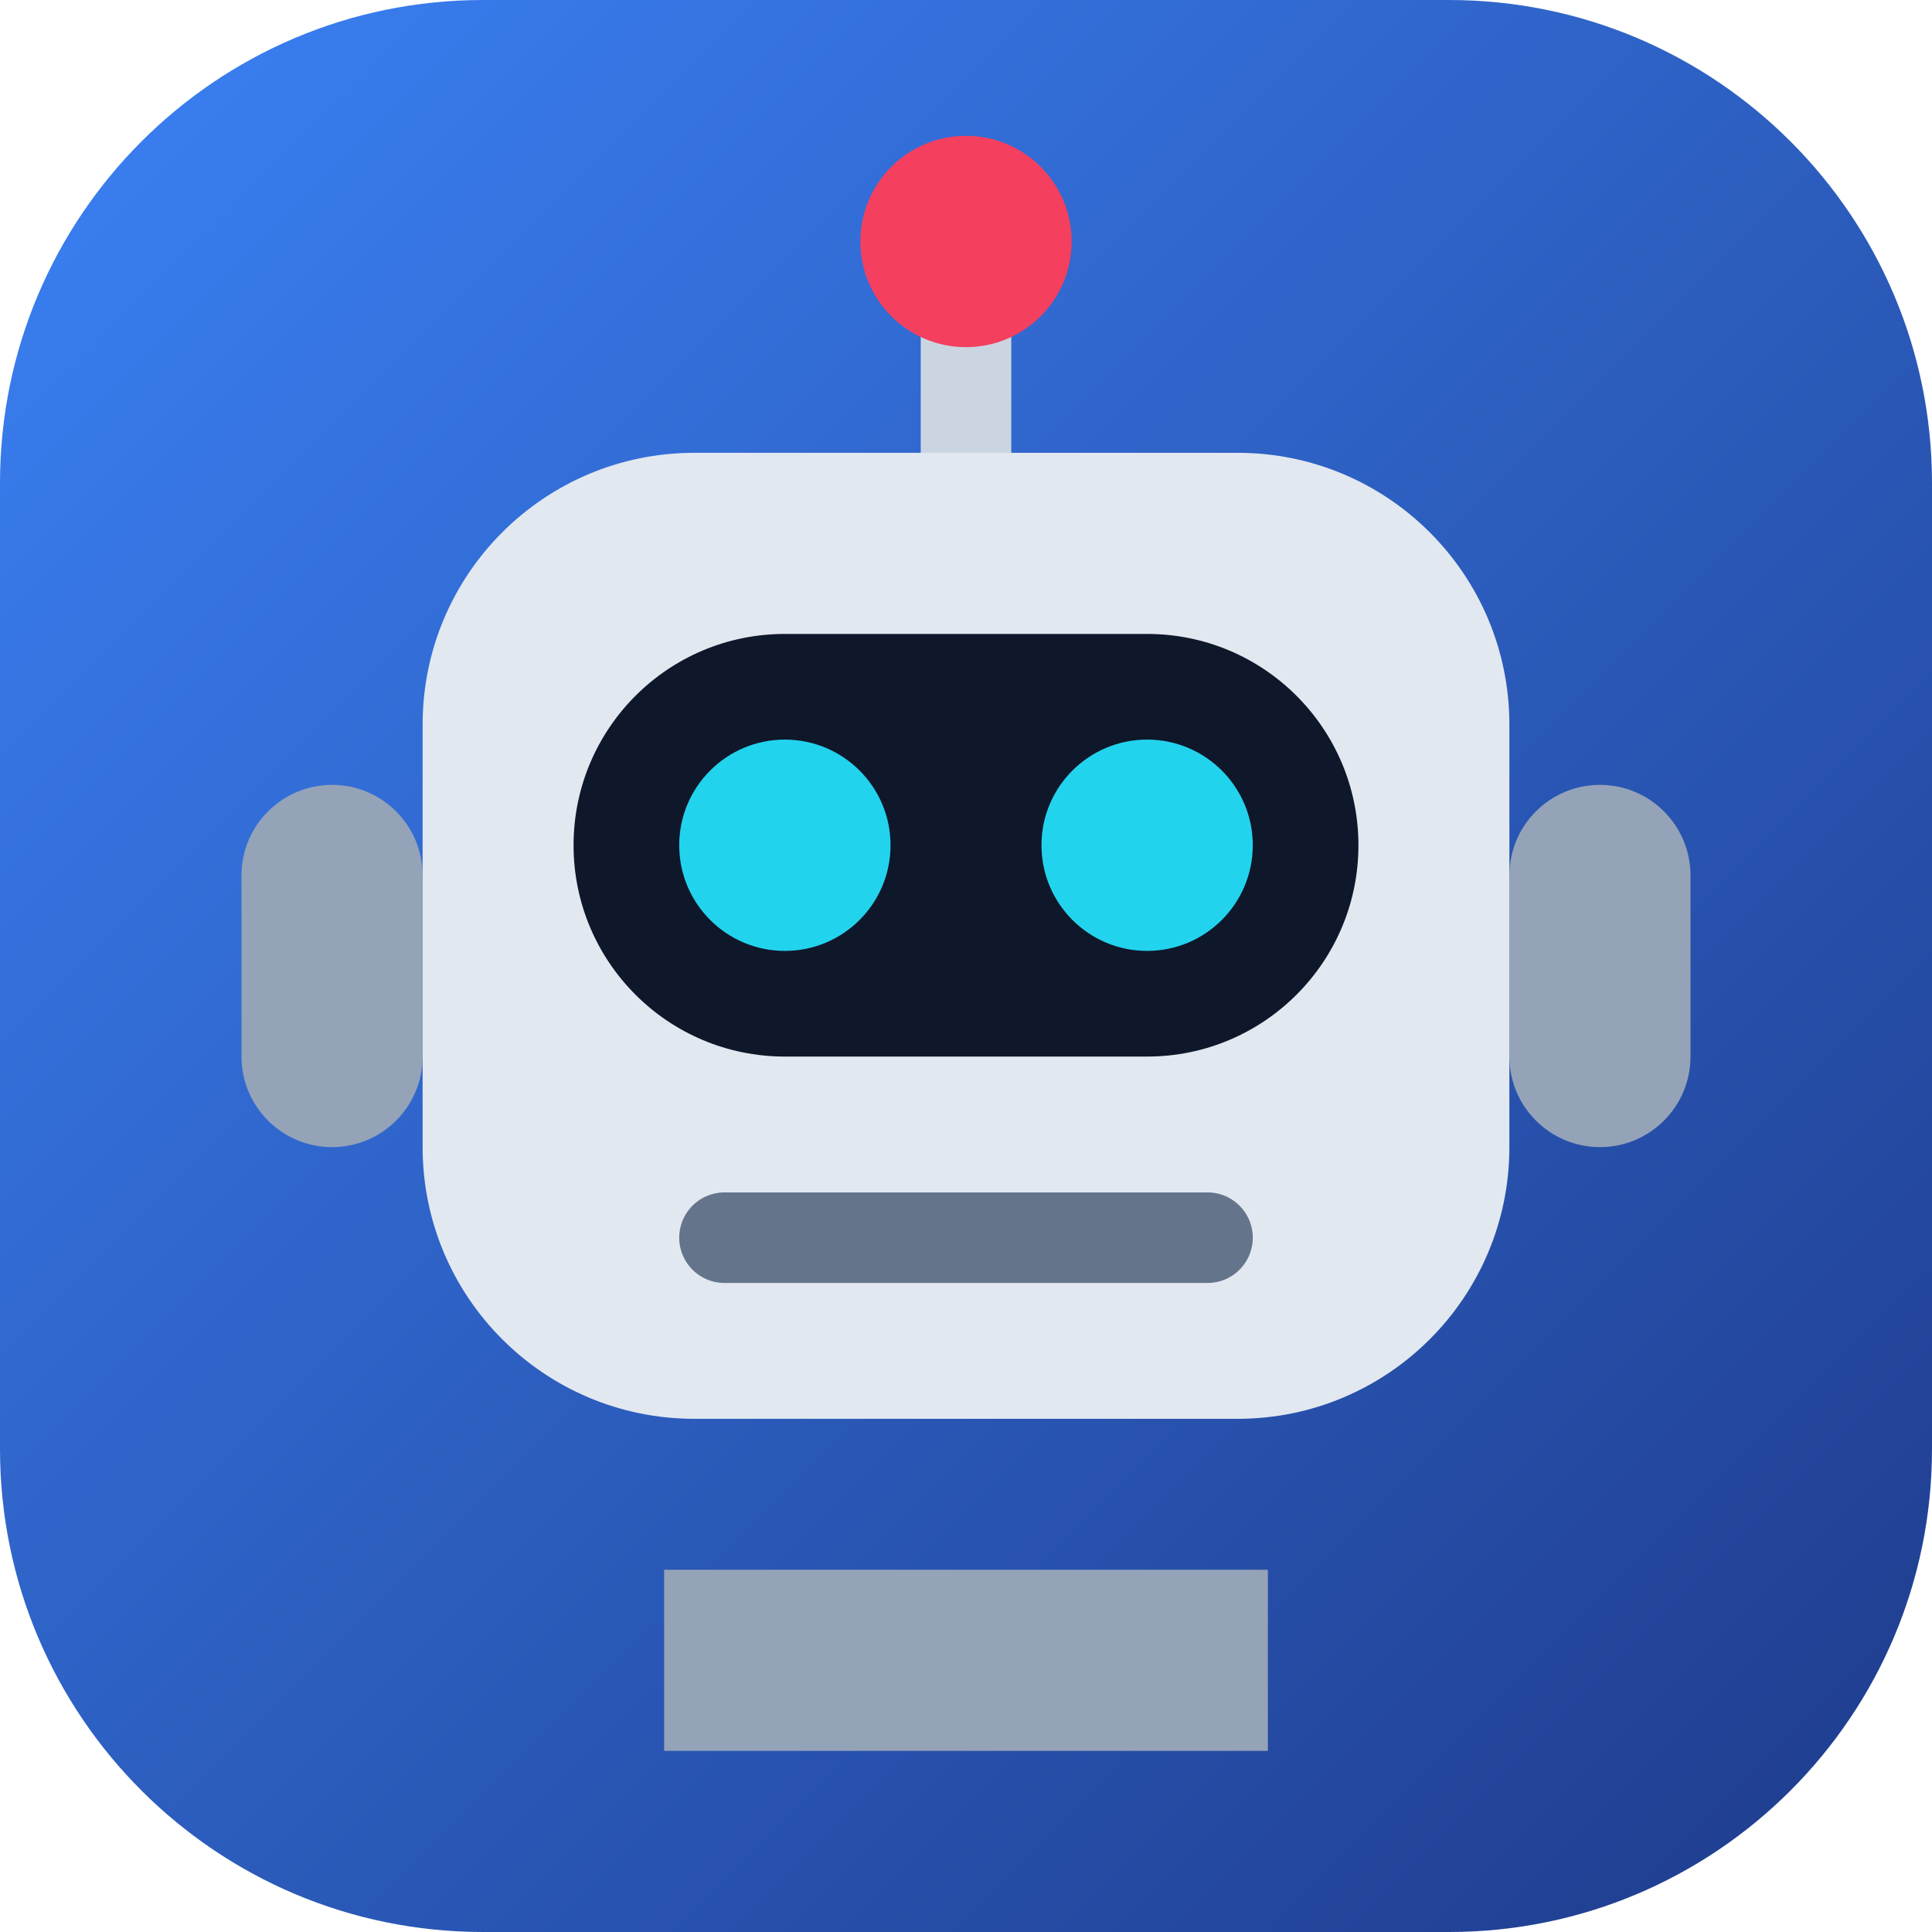
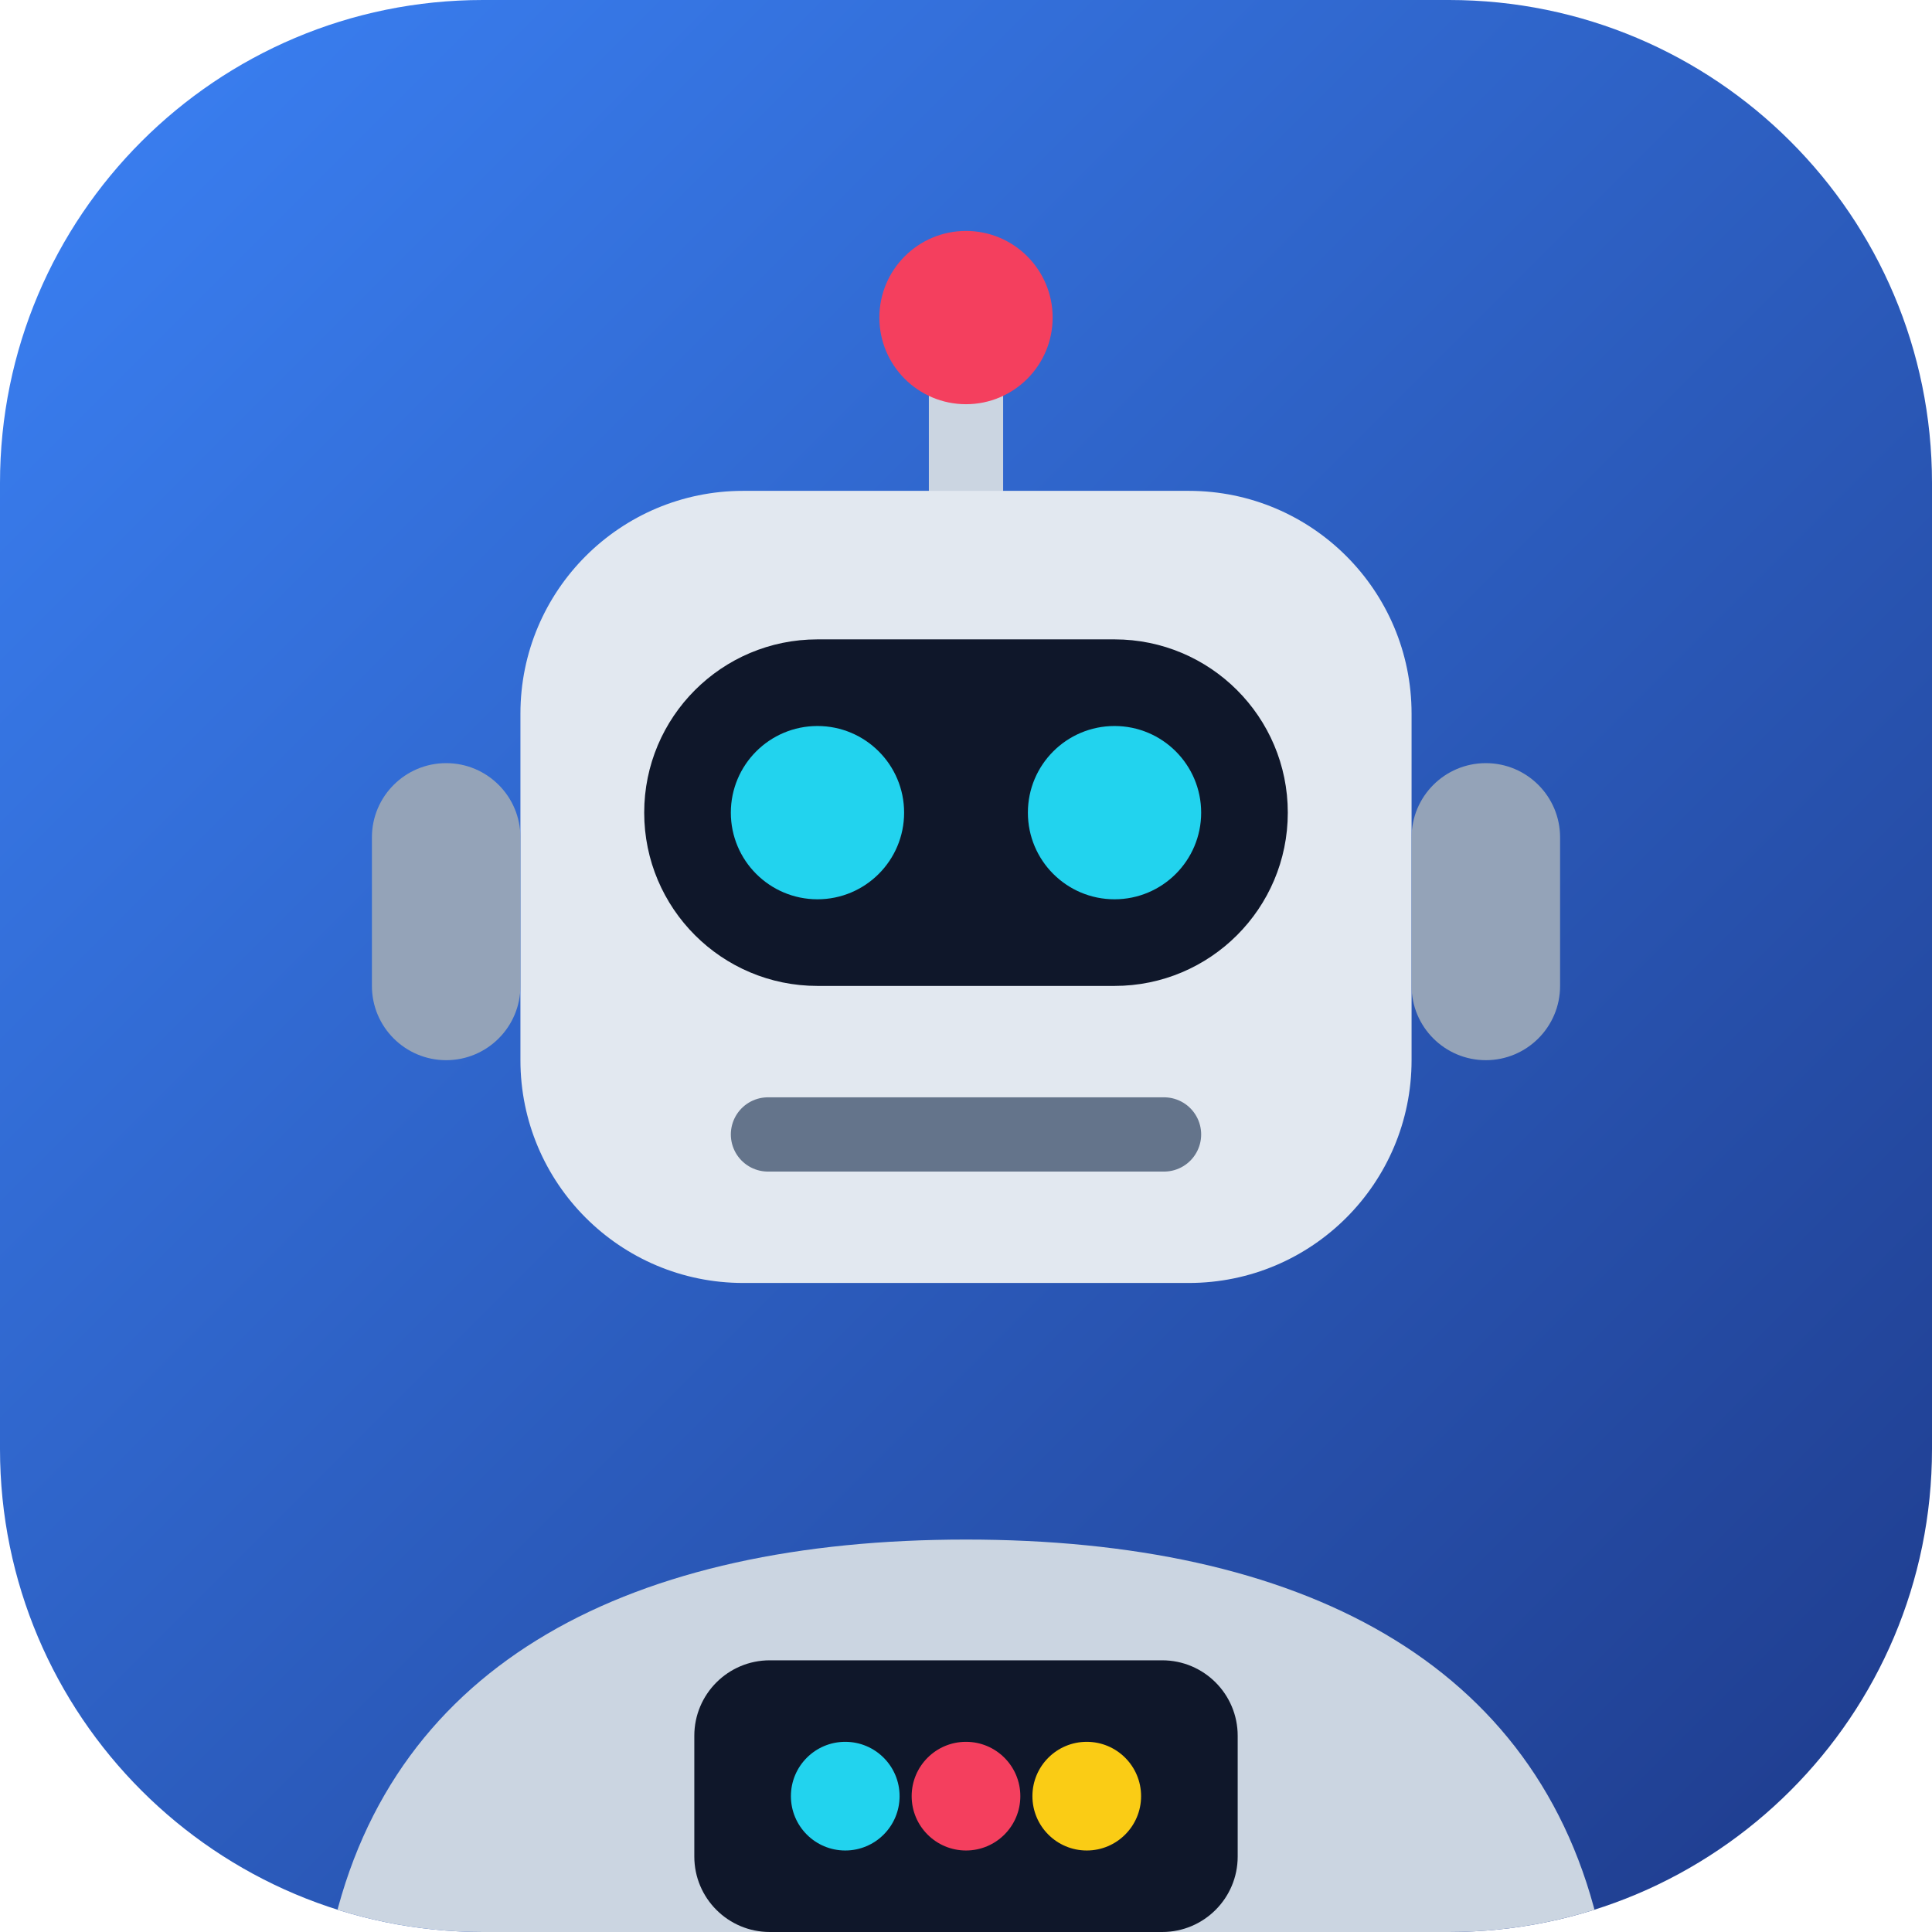
<svg xmlns="http://www.w3.org/2000/svg" viewBox="0 0 64 64" role="img" aria-label="Robot">
  <defs>
    <linearGradient id="bg" x1="0" y1="0" x2="1" y2="1">
      <stop offset="0" stop-color="#3b82f6" />
      <stop offset="1" stop-color="#1e3a8a" />
    </linearGradient>
+     <clipPath id="frame">
+       <rect width="64" height="64" rx="16" />
+     </clipPath>
  </defs>
  <rect width="64" height="64" rx="16" fill="url(#bg)" />
-   <path d="M32 9v6" stroke="#cbd5e1" stroke-width="3" stroke-linecap="round" />
-   <circle cx="32" cy="8" r="3.5" fill="#f43f5e" />
-   <rect x="14" y="15" width="36" height="32" rx="9" fill="#e2e8f0" />
-   <rect x="8" y="26" width="6" height="12" rx="3" fill="#94a3b8" />
-   <rect x="50" y="26" width="6" height="12" rx="3" fill="#94a3b8" />
-   <rect x="19" y="21" width="26" height="14" rx="7" fill="#0f172a" />
-   <circle cx="26" cy="28" r="3.5" fill="#22d3ee" />
-   <circle cx="38" cy="28" r="3.5" fill="#22d3ee" />
-   <path d="M24 41h16" stroke="#64748b" stroke-width="3" stroke-linecap="round" />
-   <path d="M22 52h20v6H22z" fill="#94a3b8" />
+   <g clip-path="url(#frame)">
+     <path d="M11 64c2-9 10-13 21-13s19 4 21 13z" fill="#cbd5e1" />
+     <rect x="23" y="55" width="18" height="9" rx="2.5" fill="#0f172a" />
+     <circle cx="28" cy="59.5" r="1.8" fill="#22d3ee" />
+     <circle cx="32" cy="59.5" r="1.8" fill="#f43f5e" />
+     <circle cx="36" cy="59.5" r="1.8" fill="#facc15" />
+     <g transform="translate(5.76 3.96) scale(0.82)">
+       <path d="M32 9v6" stroke="#cbd5e1" stroke-width="3" stroke-linecap="round" />
+       <circle cx="32" cy="8" r="3.5" fill="#f43f5e" />
+       <rect x="14" y="15" width="36" height="32" rx="9" fill="#e2e8f0" />
+       <rect x="8" y="26" width="6" height="12" rx="3" fill="#94a3b8" />
+       <rect x="50" y="26" width="6" height="12" rx="3" fill="#94a3b8" />
+       <rect x="19" y="21" width="26" height="14" rx="7" fill="#0f172a" />
+       <circle cx="26" cy="28" r="3.5" fill="#22d3ee" />
+       <circle cx="38" cy="28" r="3.5" fill="#22d3ee" />
+       <path d="M24 41h16" stroke="#64748b" stroke-width="3" stroke-linecap="round" />
+     </g>
+   </g>
</svg>
